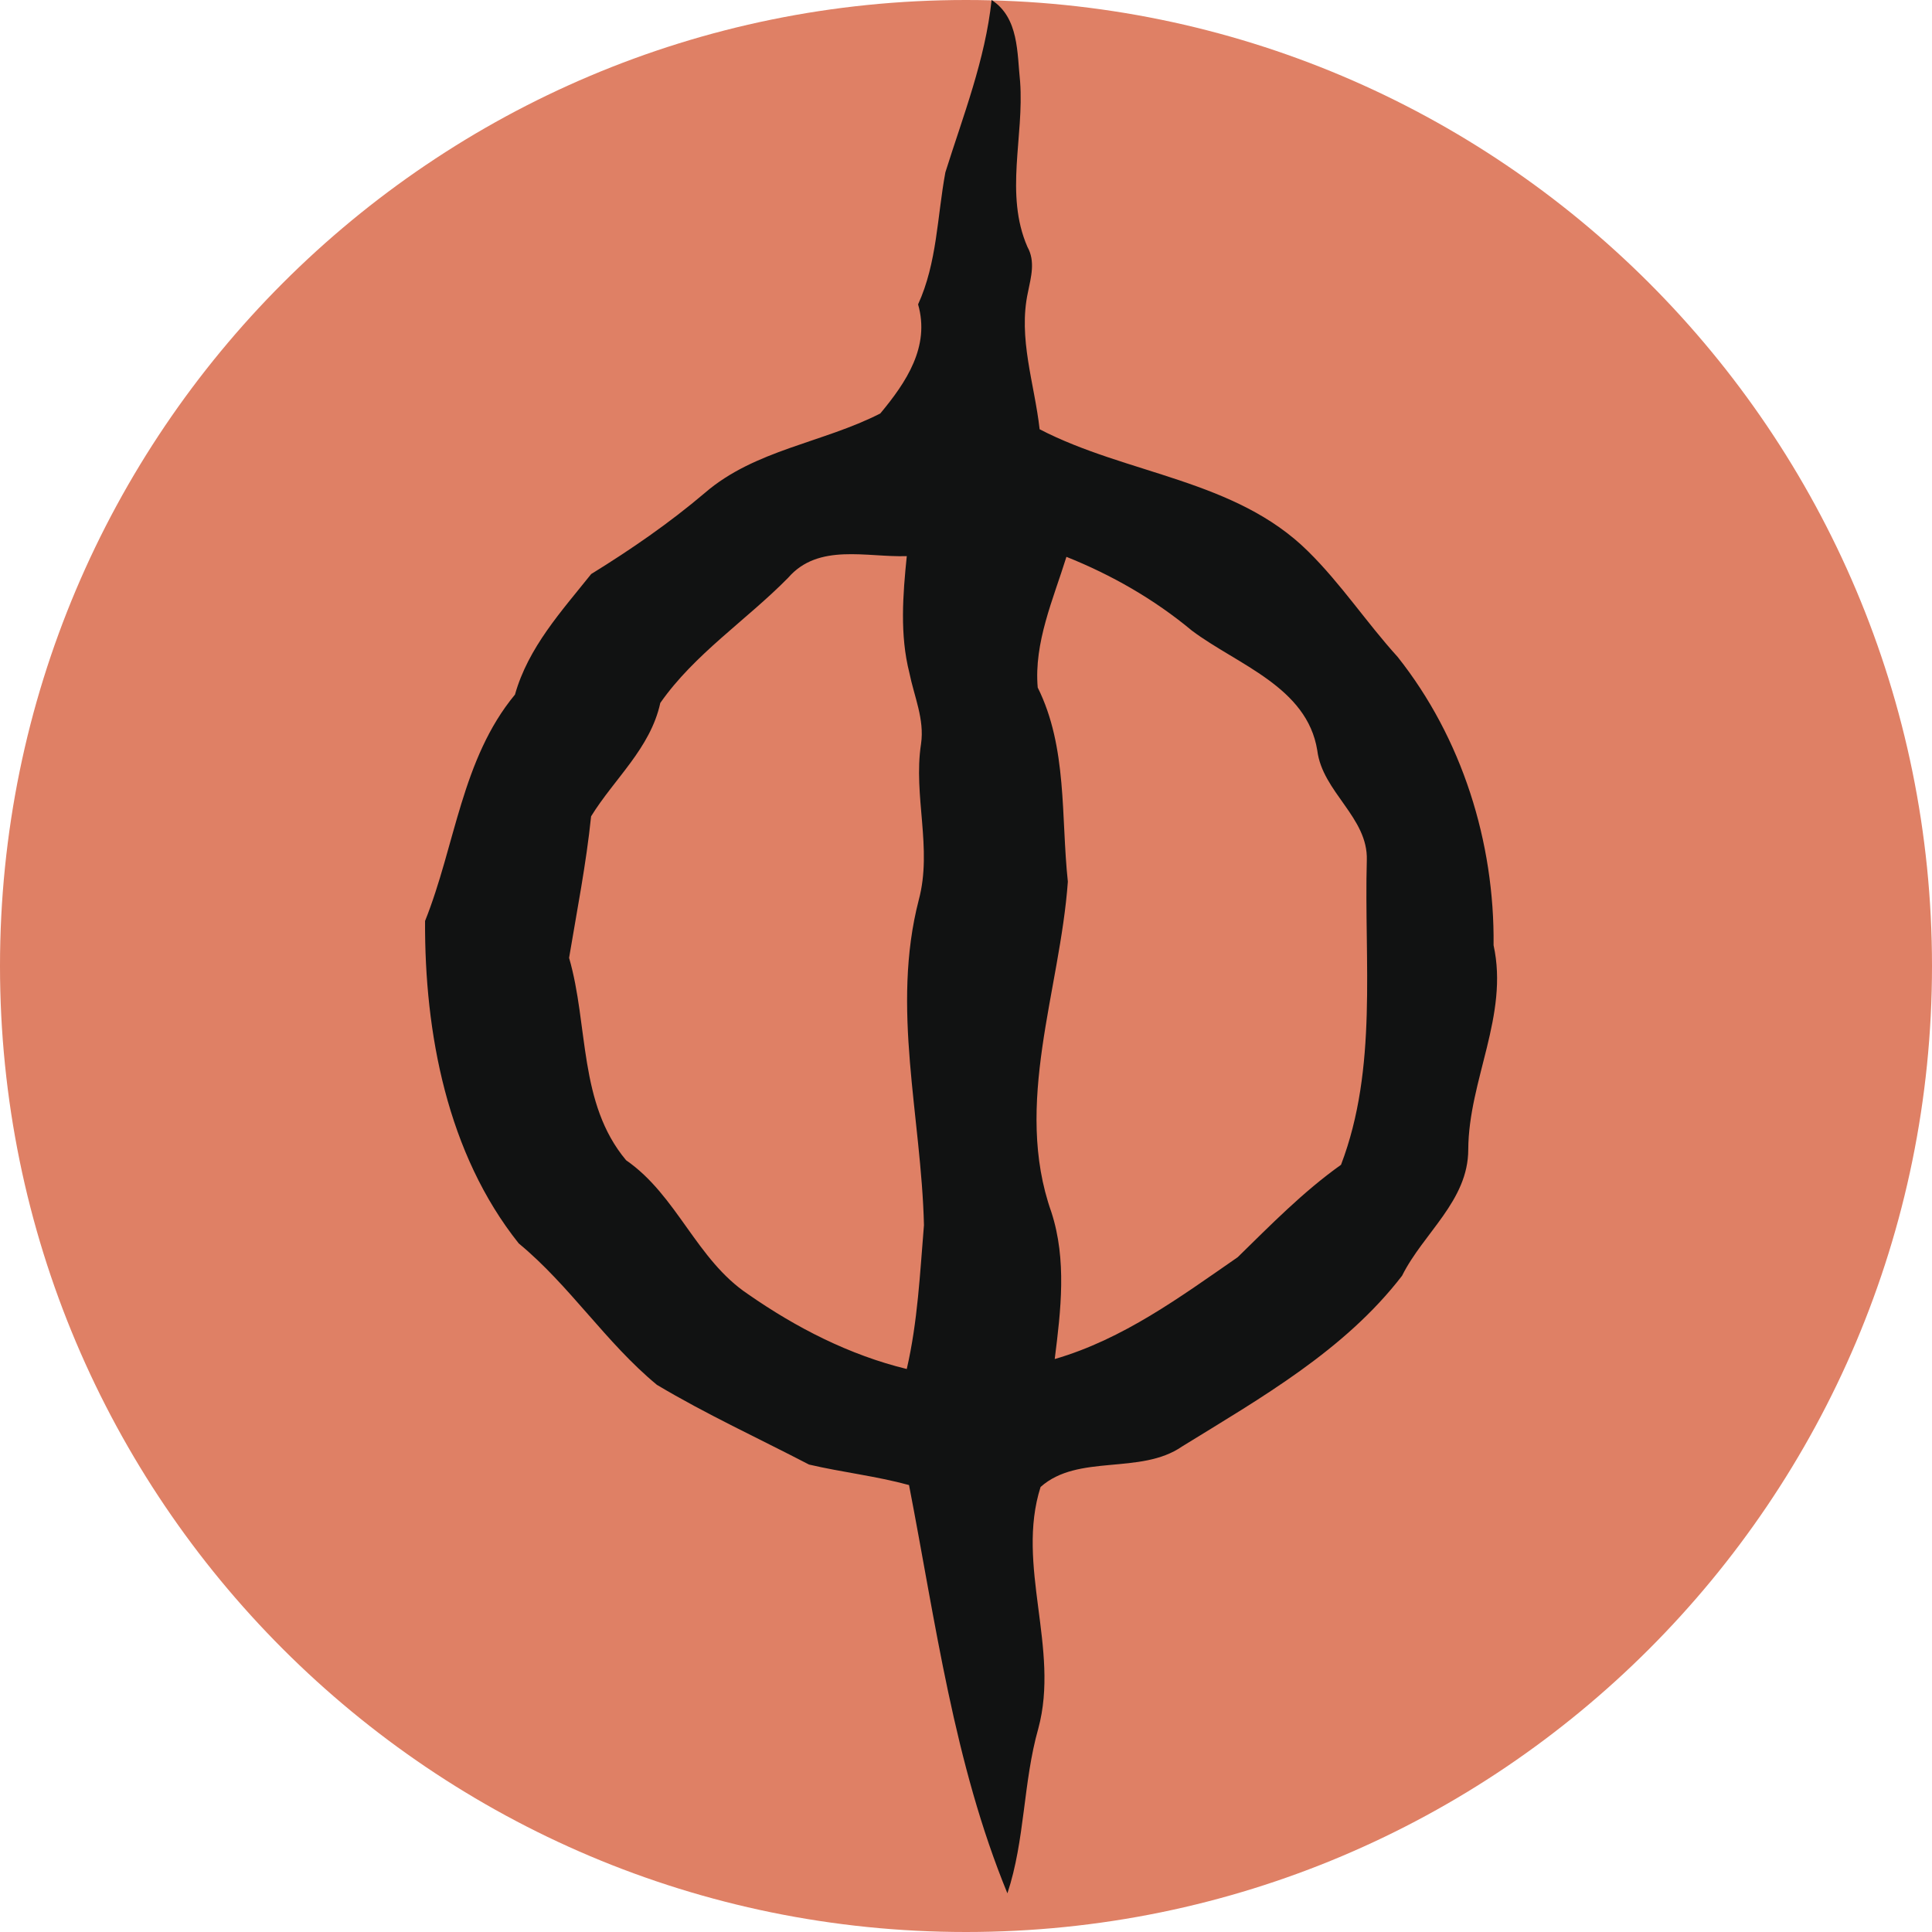
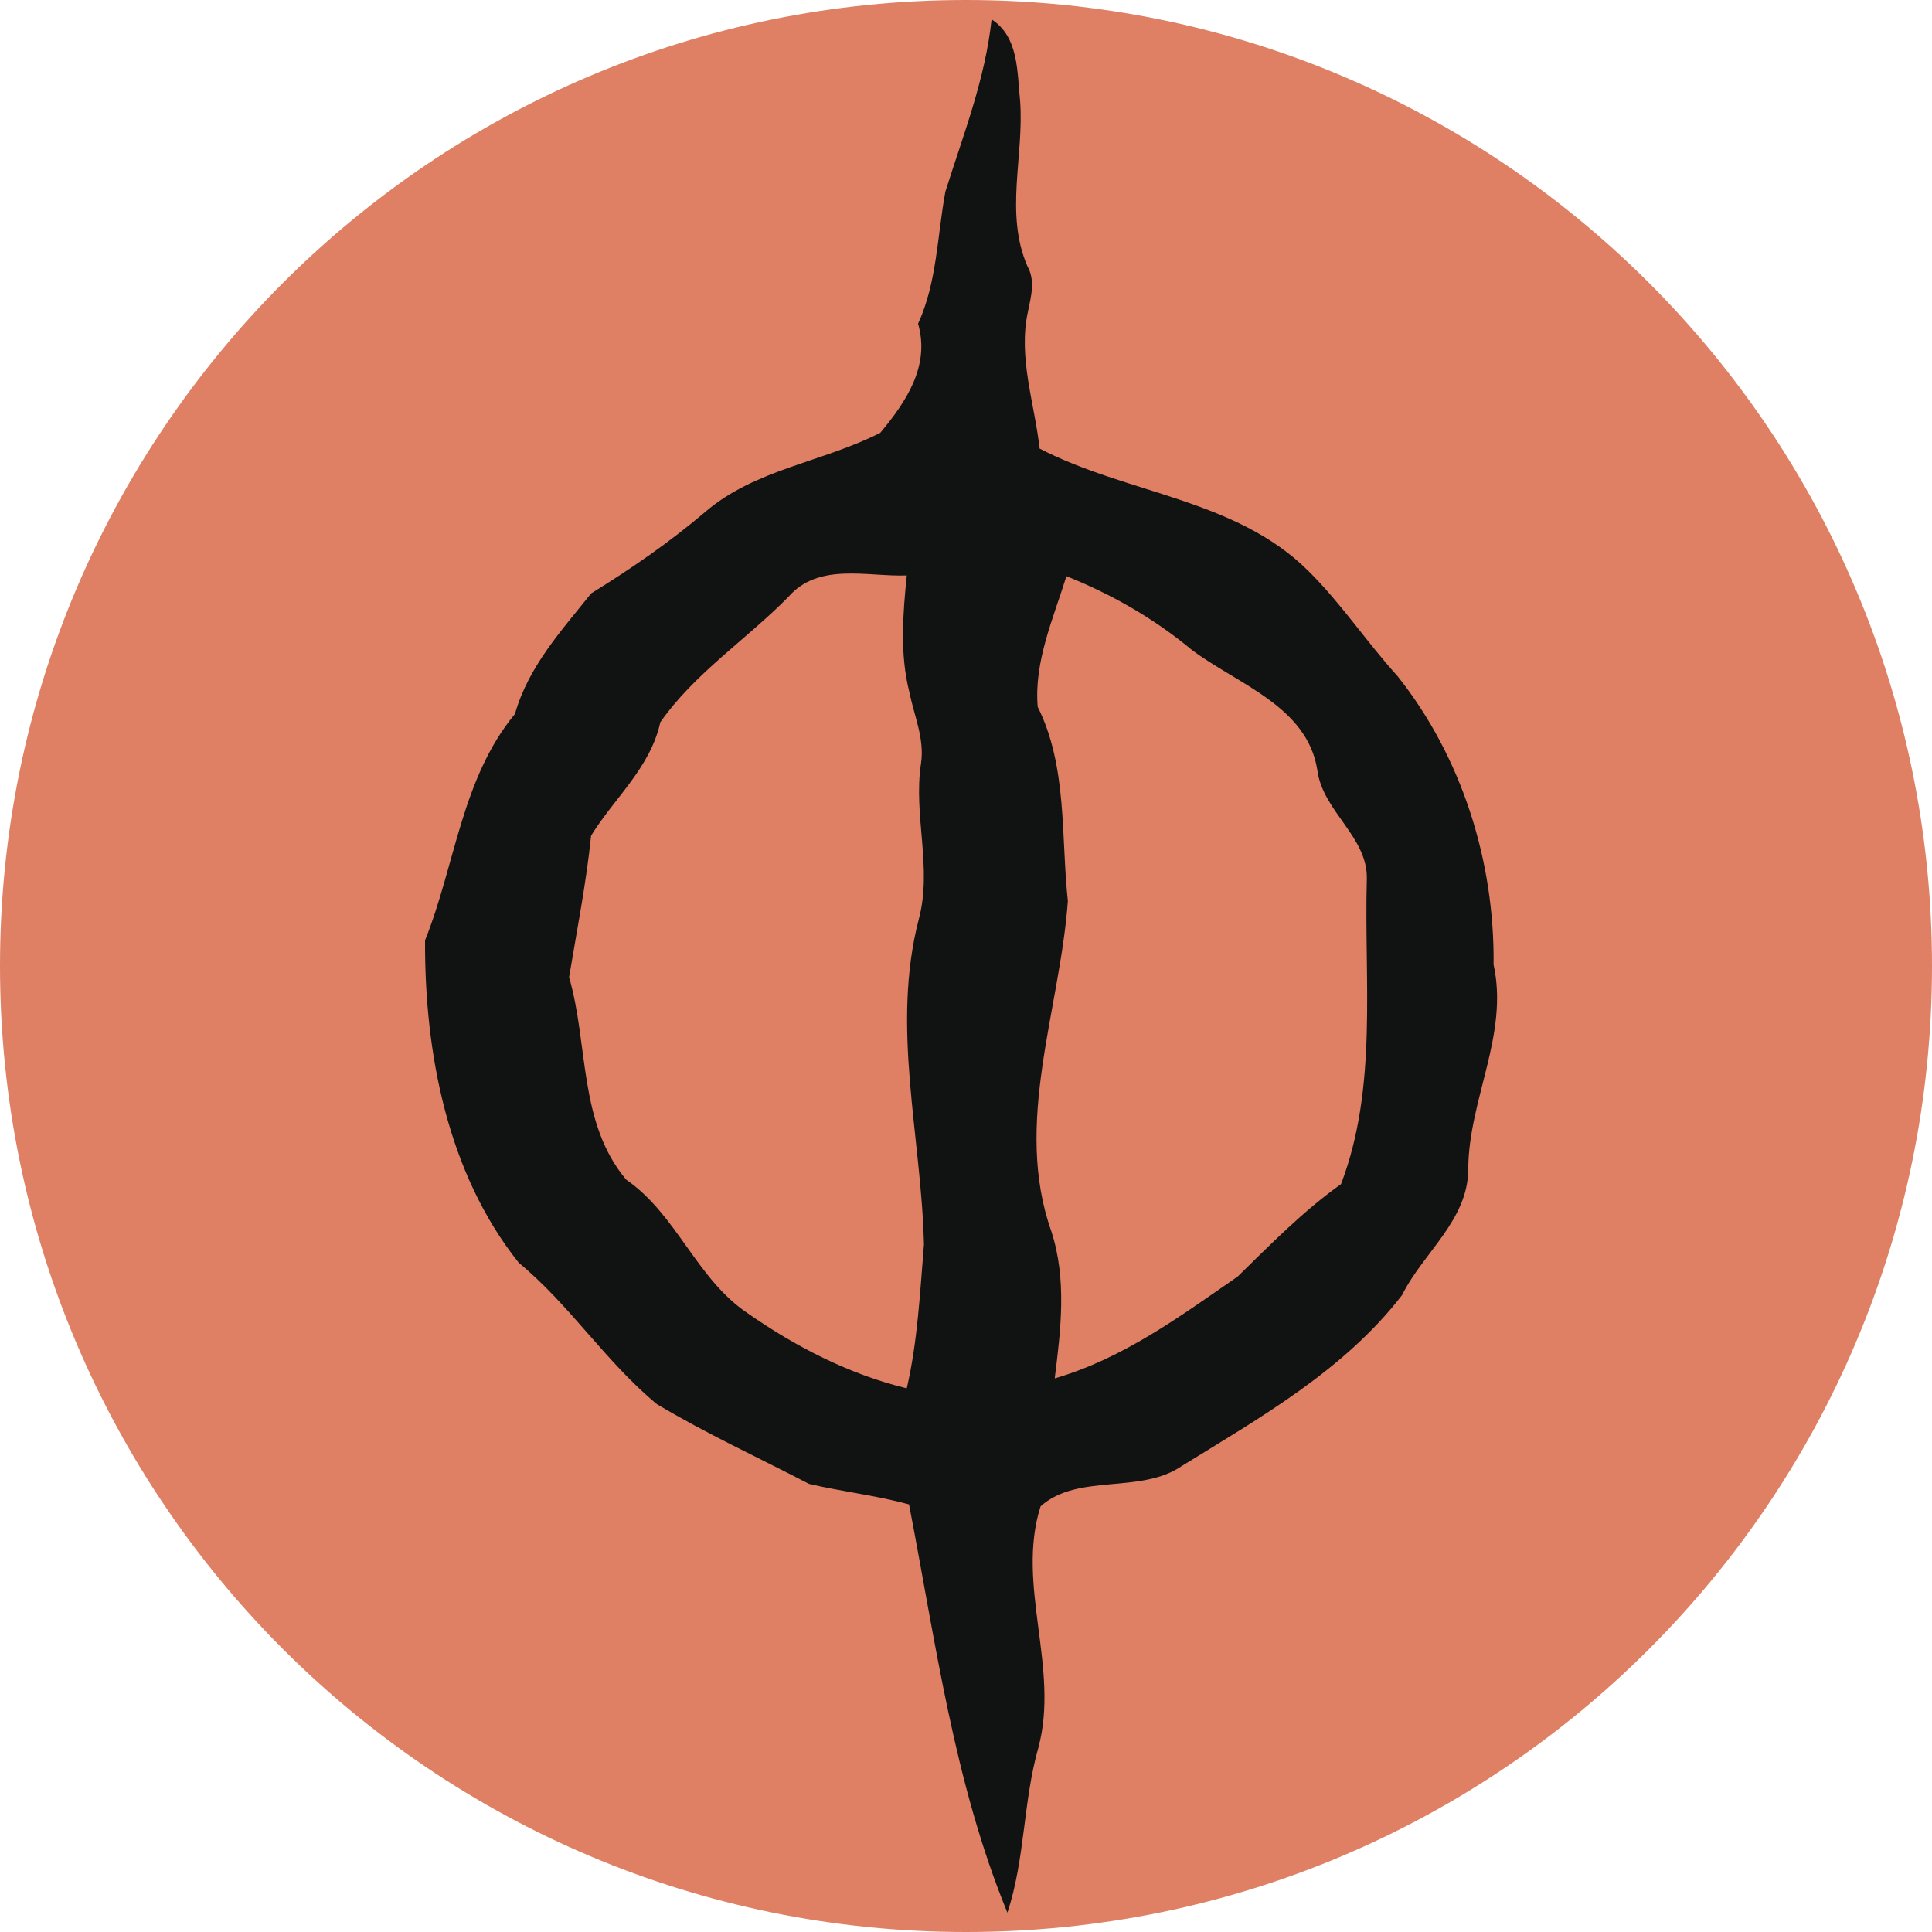
<svg xmlns="http://www.w3.org/2000/svg" viewBox="0 0 100 100">
  <g fill="none">
    <circle fill="#DF8065" cx="50" cy="50" r="50" />
-     <path d="M77.307 48.927c.059-5.344-1.639-10.738-4.967-14.928-1.607-1.77-2.931-3.787-4.633-5.461-3.755-3.725-9.375-3.973-13.896-6.32-.264-2.357-1.125-4.715-.604-7.094.159-.791.393-1.592-.029-2.348-1.187-2.732-.166-5.699-.377-8.547-.158-1.488-.058-3.309-1.476-4.229-.33 3.098-1.469 5.98-2.392 8.918-.426 2.291-.426 4.676-1.413 6.836.627 2.189-.613 4.031-1.955 5.646-2.968 1.52-6.496 1.881-9.078 4.109-1.84 1.563-3.828 2.932-5.887 4.203-1.545 1.934-3.256 3.797-3.945 6.24-2.762 3.334-3.088 7.811-4.654 11.717-.029 5.799 1.146 12.043 4.85 16.691 2.65 2.188 4.502 5.131 7.149 7.318 2.541 1.518 5.252 2.764 7.875 4.127 1.709.4 3.475.596 5.176 1.061 1.379 7.109 2.322 14.389 5.092 21.133.918-2.768.807-5.736 1.6-8.533 1.119-4.135-1.176-8.439.117-12.5 1.938-1.732 5.17-.607 7.32-2.094 4.092-2.523 8.422-4.98 11.391-8.84 1.105-2.219 3.426-3.877 3.426-6.539.019-3.583 2.109-6.941 1.31-10.566zm-30.373 21.932c-2.965-.721-5.727-2.139-8.213-3.871-2.676-1.783-3.674-5.109-6.314-6.934-2.473-2.949-1.938-6.98-2.951-10.475.406-2.439.885-4.857 1.139-7.326 1.205-1.955 3.066-3.514 3.582-5.869 1.769-2.533 4.459-4.285 6.619-6.48 1.572-1.813 4.074-1.047 6.139-1.119-.204 2-.366 4.07.134 6.041.244 1.213.791 2.408.604 3.676-.414 2.699.598 5.408-.117 8.076-1.443 5.576.131 11.209.268 16.832-.206 2.488-.323 4.998-.89 7.449zm22.477-10.57c-1.963 1.398-3.637 3.111-5.35 4.785-2.979 2.061-5.924 4.24-9.469 5.27.319-2.529.631-5.131-.174-7.607-1.979-5.594.444-11.445.854-17.102-.361-3.363-.017-6.951-1.56-10.049-.201-2.326.806-4.574 1.486-6.764 2.342.936 4.547 2.197 6.496 3.82 2.354 1.766 5.961 2.908 6.488 6.199.268 2.16 2.633 3.467 2.564 5.678-.146 5.256.579 10.752-1.335 15.77z" fill="#111212" />
+     <path d="M77.307 49.928c.059-5.344-1.639-10.738-4.967-14.928-1.607-1.77-2.931-3.787-4.633-5.461-3.755-3.725-9.375-3.973-13.896-6.32-.264-2.357-1.125-4.715-.604-7.094.159-.791.393-1.592-.029-2.348-1.187-2.732-.166-5.699-.377-8.547-.158-1.488-.058-3.309-1.476-4.229-.33 3.098-1.469 5.98-2.392 8.918-.426 2.291-.426 4.676-1.413 6.836.627 2.189-.613 4.031-1.955 5.646-2.968 1.52-6.496 1.881-9.078 4.109-1.84 1.563-3.828 2.932-5.887 4.203-1.545 1.934-3.256 3.797-3.945 6.24-2.762 3.334-3.088 7.811-4.654 11.717-.029 5.799 1.146 12.043 4.85 16.691 2.65 2.188 4.502 5.131 7.149 7.318 2.541 1.518 5.252 2.764 7.875 4.127 1.709.4 3.475.596 5.176 1.061 1.379 7.109 2.322 14.389 5.092 21.133.918-2.768.807-5.736 1.6-8.533 1.119-4.135-1.176-8.439.117-12.5 1.938-1.732 5.17-.607 7.32-2.094 4.092-2.523 8.422-4.98 11.391-8.84 1.105-2.219 3.426-3.877 3.426-6.539.019-3.583 2.109-6.941 1.31-10.566zm-30.373 21.932c-2.965-.721-5.727-2.139-8.213-3.871-2.676-1.783-3.674-5.109-6.314-6.934-2.473-2.949-1.938-6.98-2.951-10.475.406-2.439.885-4.857 1.139-7.326 1.205-1.955 3.066-3.514 3.582-5.869 1.769-2.533 4.459-4.285 6.619-6.48 1.572-1.813 4.074-1.047 6.139-1.119-.204 2-.366 4.07.134 6.041.244 1.213.791 2.408.604 3.676-.414 2.699.598 5.408-.117 8.076-1.443 5.576.131 11.209.268 16.832-.206 2.488-.323 4.998-.89 7.449zm22.477-10.57c-1.963 1.398-3.637 3.111-5.35 4.785-2.979 2.061-5.924 4.24-9.469 5.27.319-2.529.631-5.131-.174-7.607-1.979-5.594.444-11.445.854-17.102-.361-3.363-.017-6.951-1.56-10.049-.201-2.326.806-4.574 1.486-6.764 2.342.936 4.547 2.197 6.496 3.82 2.354 1.766 5.961 2.908 6.488 6.199.268 2.16 2.633 3.467 2.564 5.678-.146 5.256.579 10.752-1.335 15.77z" fill="#111212" />
  </g>
</svg>
